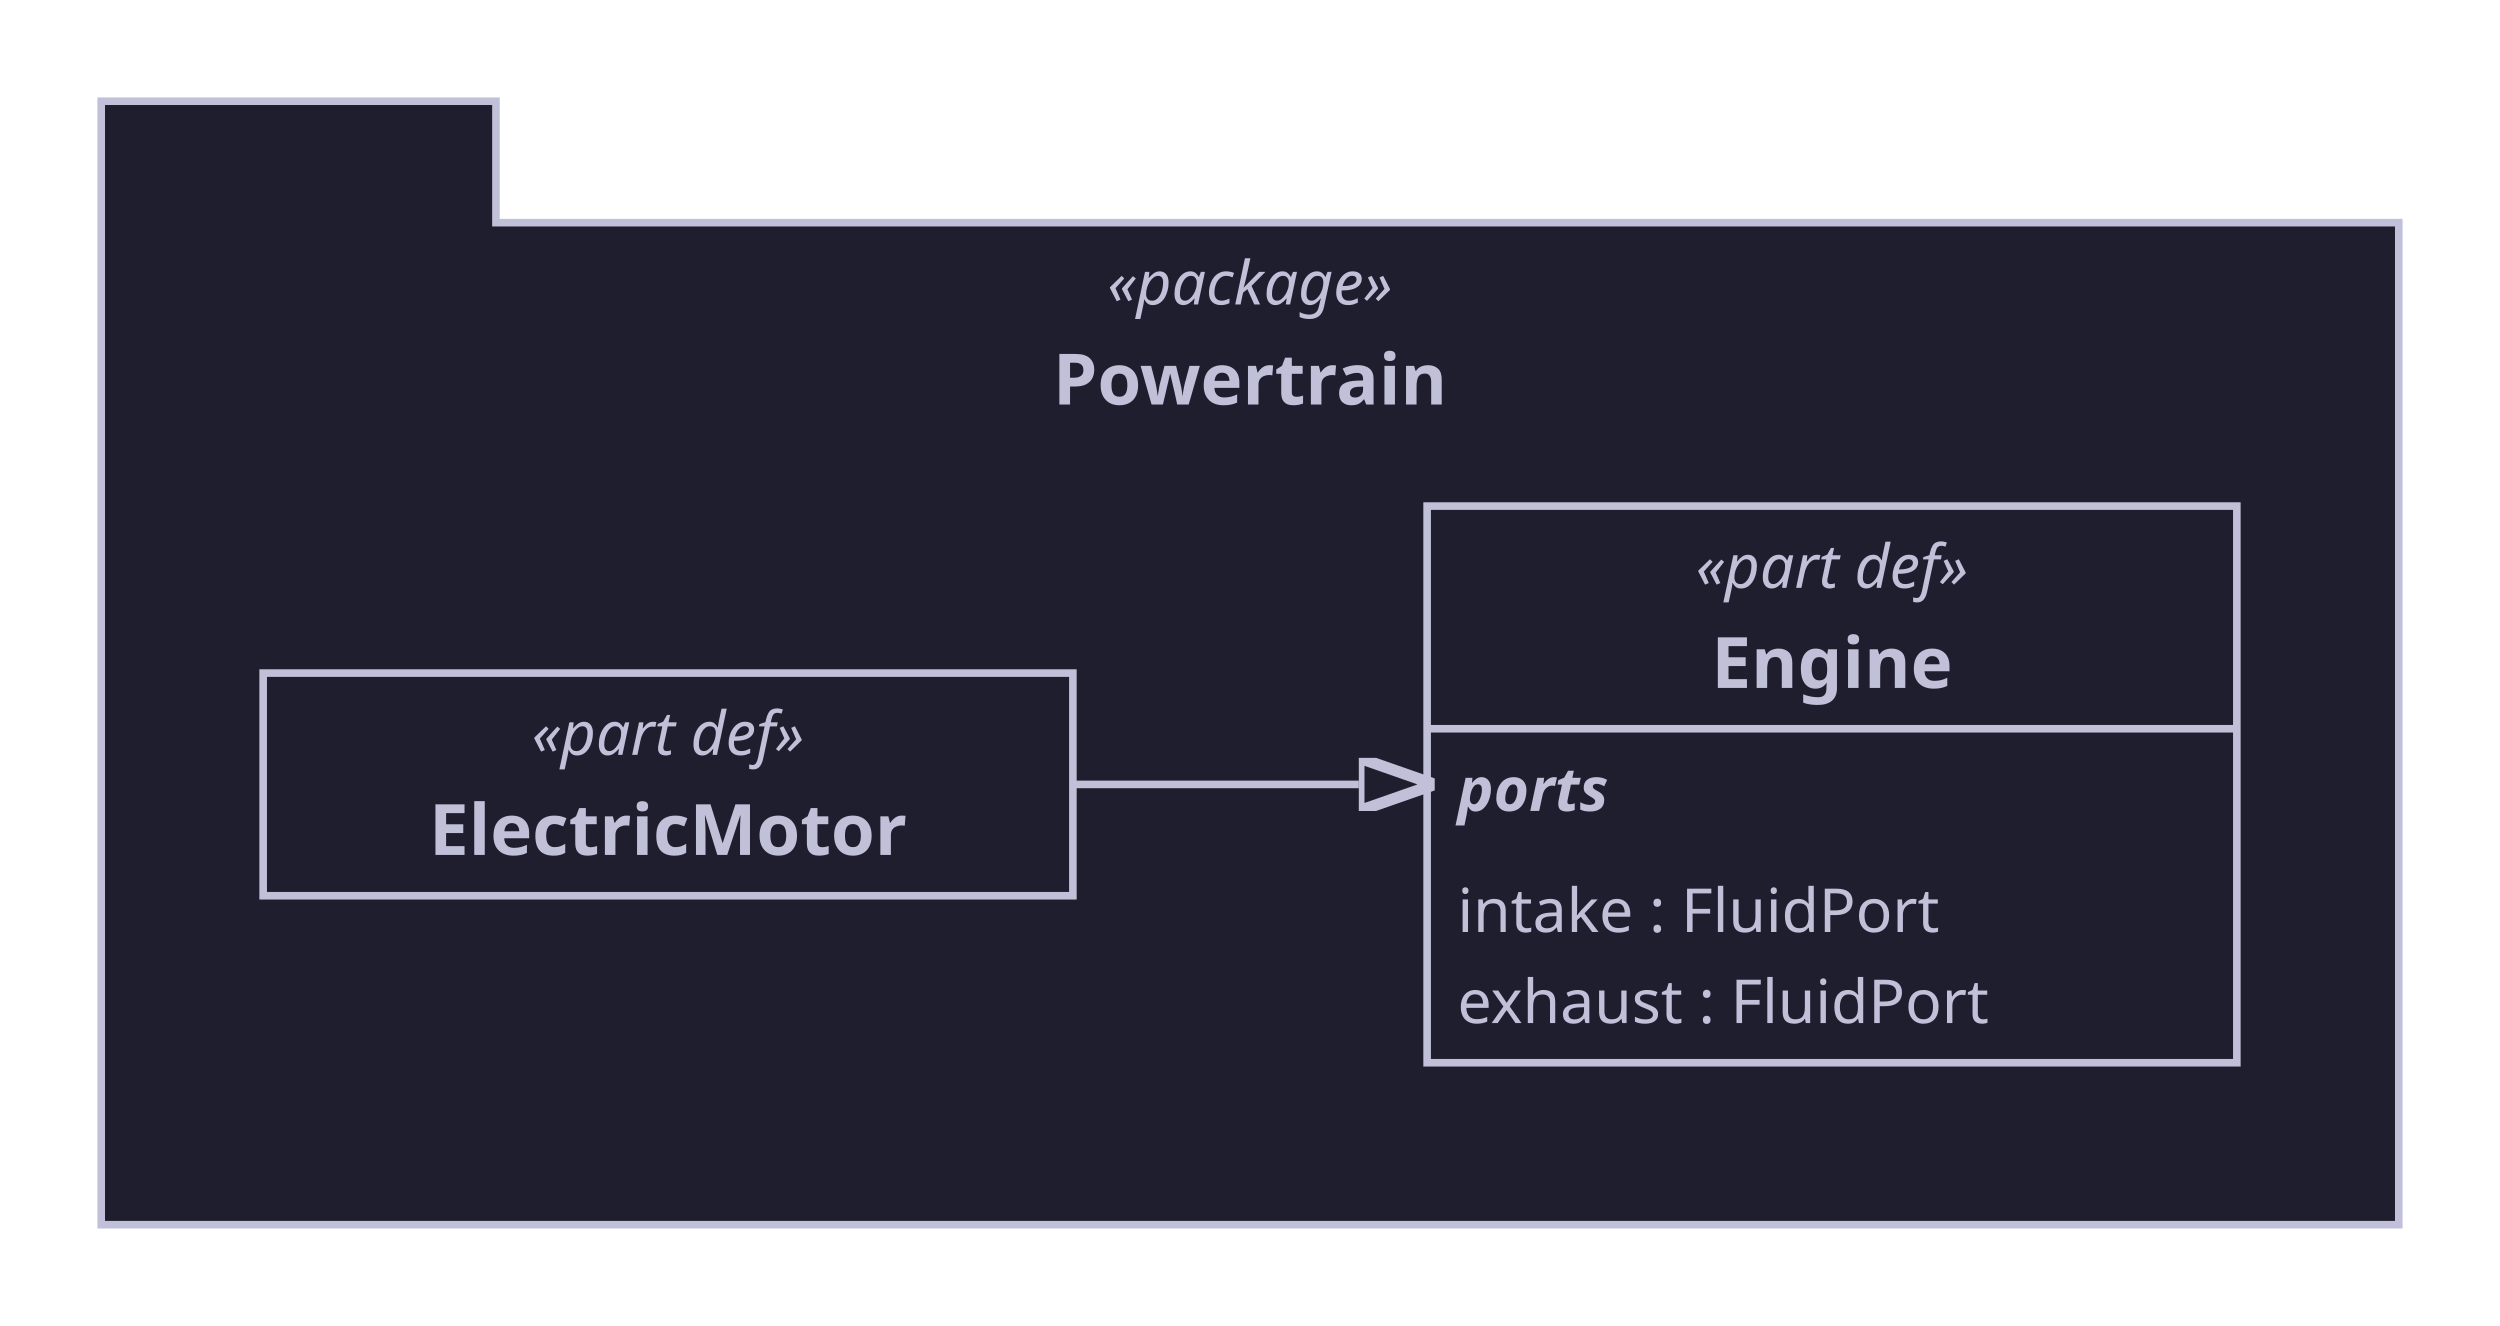
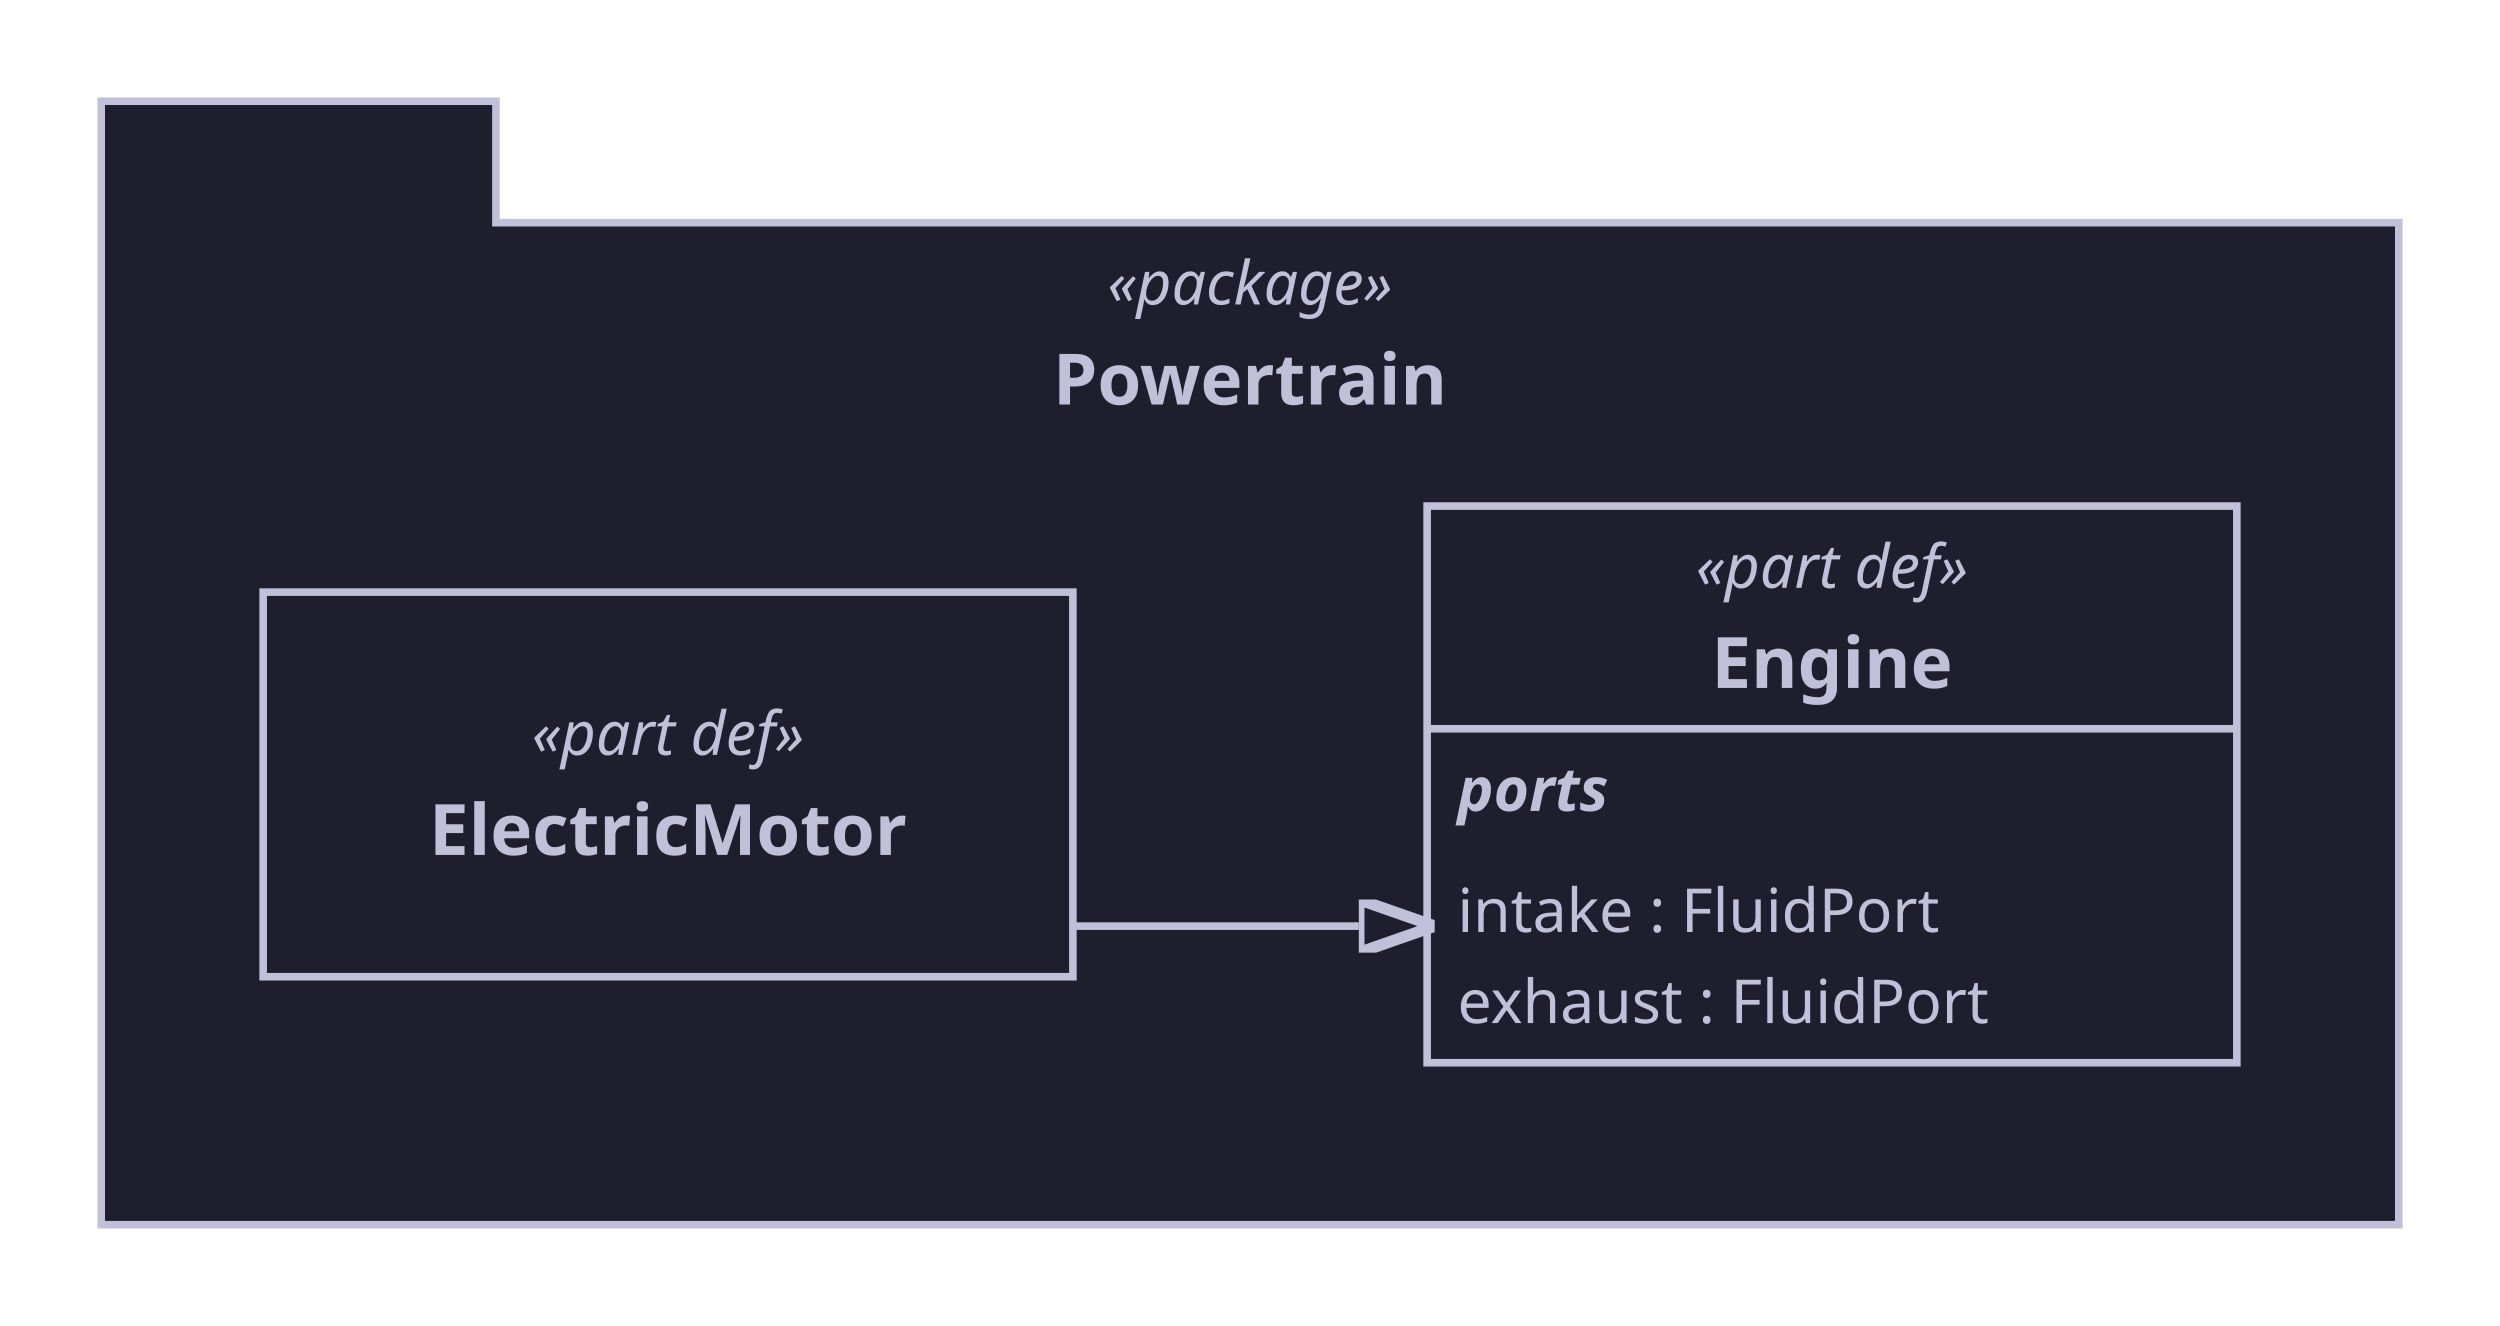
<svg xmlns="http://www.w3.org/2000/svg" width="494.00" height="262.00" viewBox="0 0 494.00 262.00">
  <defs>
    <marker id="line-end-open-chevron" markerWidth="10" markerHeight="7" refX="9" refY="3.5" orient="auto">
      <polyline points="0 0, 10 3.5, 0 7" fill="none" stroke="#C0C0D8" stroke-width="1.50" />
    </marker>
    <marker id="line-end-hollow-triangle" markerWidth="10" markerHeight="7" refX="9" refY="3.5" orient="auto">
      <polygon points="0 0, 10 3.5, 0 7" fill="#1E1E2E" stroke="#C0C0D8" stroke-width="1.50" />
    </marker>
    <marker id="line-end-filled-arrow" markerWidth="10" markerHeight="7" refX="9" refY="3.5" orient="auto">
      <polygon points="0 0, 10 3.5, 0 7" fill="#C0C0D8" stroke="#C0C0D8" stroke-width="1.50" />
    </marker>
    <marker id="line-end-hollow-triangle-crossbar" markerWidth="10" markerHeight="7" refX="9" refY="3.5" orient="auto">
      <polygon points="0 0, 10 3.5, 0 7" fill="#1E1E2E" stroke="#C0C0D8" stroke-width="1.50" />
      <line x1="7" y1="0" x2="7" y2="7" stroke="#C0C0D8" stroke-width="1.50" />
    </marker>
    <marker id="line-end-hollow-diamond" markerWidth="14" markerHeight="8" refX="13" refY="4" orient="auto">
      <polygon points="1 4, 7 0, 13 4, 7 8" fill="#1E1E2E" stroke="#C0C0D8" stroke-width="1.50" />
    </marker>
    <marker id="line-end-filled-diamond" markerWidth="14" markerHeight="8" refX="13" refY="4" orient="auto">
      <polygon points="1 4, 7 0, 13 4, 7 8" fill="#C0C0D8" stroke="#C0C0D8" stroke-width="1.50" />
    </marker>
    <marker id="line-end-circle" markerWidth="10" markerHeight="10" refX="9" refY="5" orient="auto">
      <circle cx="5" cy="5" r="4" fill="#1E1E2E" stroke="#C0C0D8" stroke-width="1.50" />
    </marker>
    <marker id="line-end-bar" markerWidth="4" markerHeight="12" refX="2" refY="6" orient="auto">
      <line x1="2" y1="0" x2="2" y2="12" stroke="#C0C0D8" stroke-width="1.50" />
    </marker>
    <filter id="label-bg" x="-0.05" y="-0.05" width="1.1" height="1.1">
      <feFlood flood-color="#1E1E2E" />
      <feComposite in="SourceGraphic" operator="over" />
    </filter>
  </defs>
  <path d="M 20.00 44.00 L 20.00 20.00 L 98.00 20.00 L 98.00 44.00 L 474.00 44.00 L 474.00 242.00 L 20.00 242.00 Z" fill="#1E1E2E" stroke="#C0C0D8" stroke-width="1.50" />
  <text x="247.00" y="56.00" font-family="Noto Sans, sans-serif" font-size="12.00" font-style="italic" fill="#C0C0D8" text-anchor="middle" dominant-baseline="middle">«package»</text>
  <text x="247.00" y="75.00" font-family="Noto Sans, sans-serif" font-size="14.00" font-weight="bold" fill="#C0C0D8" text-anchor="middle" dominant-baseline="middle">Powertrain</text>
  <rect x="282.00" y="100.00" width="160.00" height="110.00" fill="#1E1E2E" stroke="#C0C0D8" stroke-width="1.50" />
  <text x="362.00" y="112.00" font-family="Noto Sans, sans-serif" font-size="12.00" font-style="italic" fill="#C0C0D8" text-anchor="middle" dominant-baseline="middle">«part def»</text>
  <text x="362.00" y="131.00" font-family="Noto Sans, sans-serif" font-size="14.00" font-weight="bold" fill="#C0C0D8" text-anchor="middle" dominant-baseline="middle">Engine</text>
  <line x1="282.00" y1="144.00" x2="442.00" y2="144.00" stroke="#C0C0D8" stroke-width="1.50" />
  <text x="288.00" y="156.00" font-family="Noto Sans, sans-serif" font-size="12.00" font-weight="bold" font-style="italic" fill="#C0C0D8" text-anchor="start" dominant-baseline="middle">ports</text>
  <text x="288.00" y="180.00" font-family="Noto Sans, sans-serif" font-size="12.00" fill="#C0C0D8" text-anchor="start" dominant-baseline="middle">intake : FluidPort</text>
  <text x="288.00" y="198.00" font-family="Noto Sans, sans-serif" font-size="12.00" fill="#C0C0D8" text-anchor="start" dominant-baseline="middle">exhaust : FluidPort</text>
-   <rect x="52.00" y="133.00" width="160.00" height="44.00" fill="#1E1E2E" stroke="#C0C0D8" stroke-width="1.50" />
+   <rect x="52.00" y="117.00" width="160.00" height="76.00" fill="#1E1E2E" stroke="#C0C0D8" stroke-width="1.50" />
  <text x="132.00" y="145.00" font-family="Noto Sans, sans-serif" font-size="12.00" font-style="italic" fill="#C0C0D8" text-anchor="middle" dominant-baseline="middle">«part def»</text>
  <text x="132.00" y="164.00" font-family="Noto Sans, sans-serif" font-size="14.00" font-weight="bold" fill="#C0C0D8" text-anchor="middle" dominant-baseline="middle">ElectricMotor</text>
-   <path d="M 212.00 155.00 L 282.00 155.00" fill="none" stroke="#C0C0D8" stroke-width="1.50" marker-end="url(#line-end-hollow-triangle)" />
+   <path d="M 212.00 183.00 L 282.00 183.00" fill="none" stroke="#C0C0D8" stroke-width="1.50" marker-end="url(#line-end-hollow-triangle)" />
</svg>
